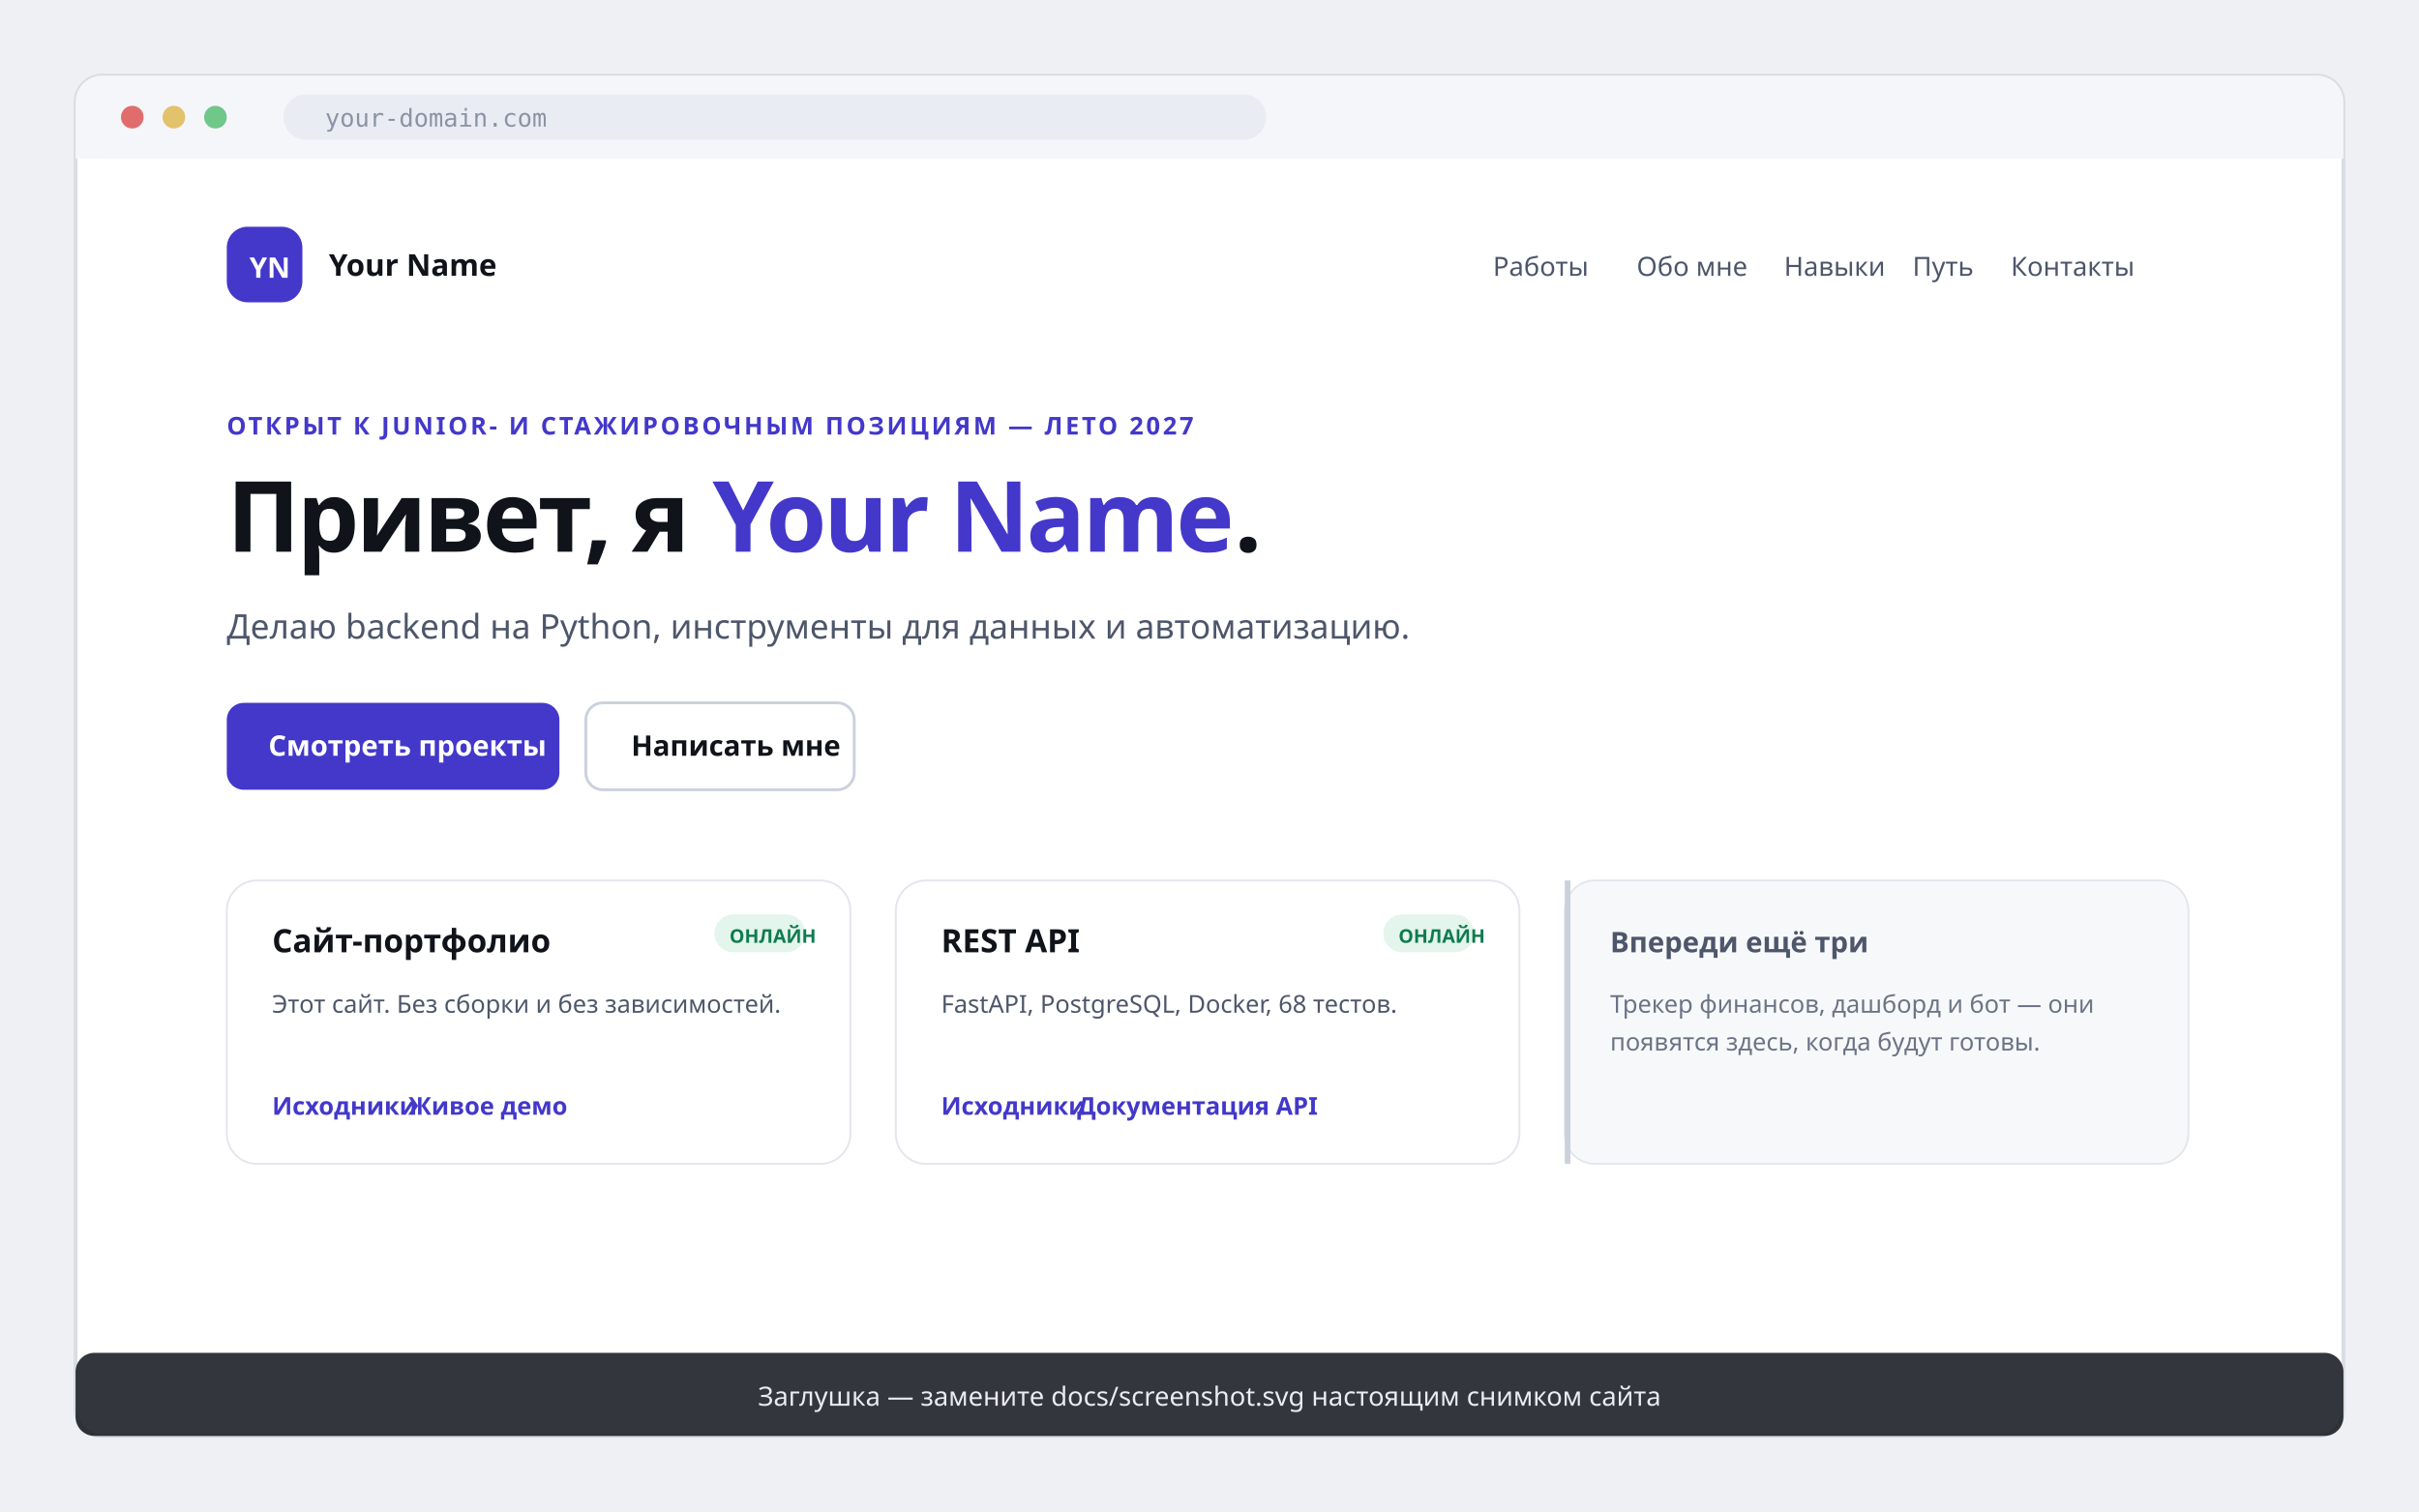
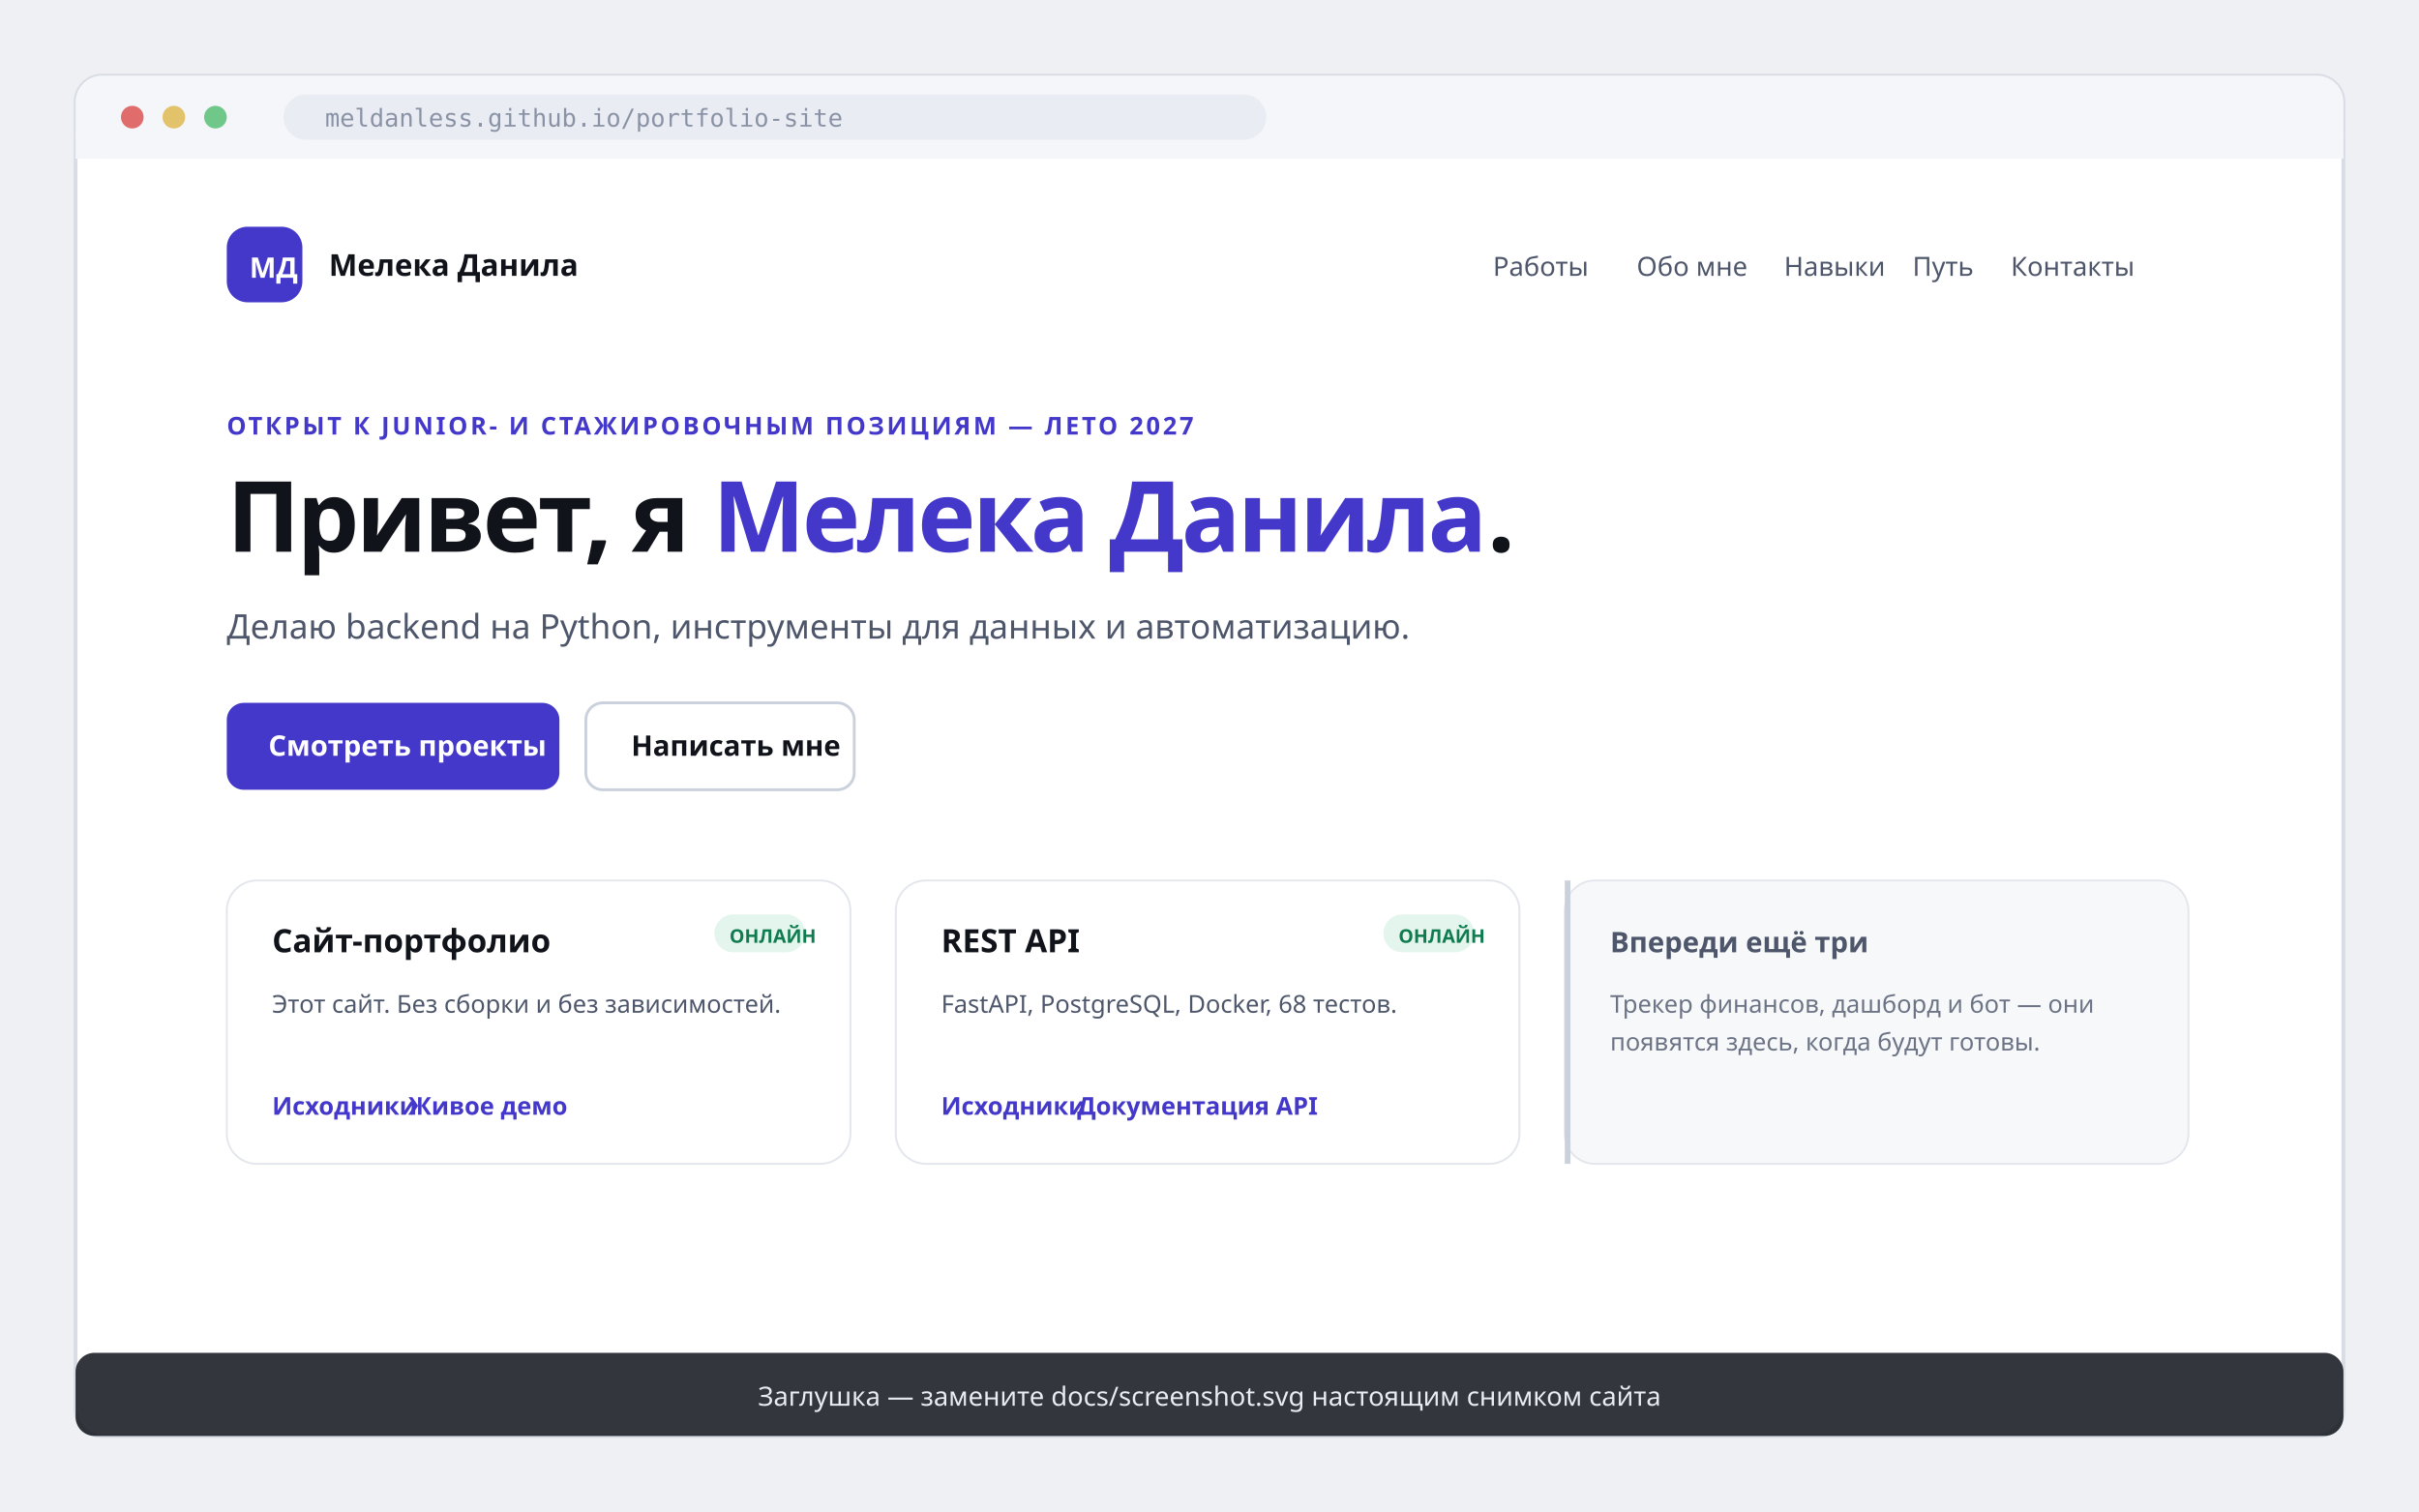
<svg xmlns="http://www.w3.org/2000/svg" viewBox="0 0 1280 800" width="1280" height="800" role="img" aria-label="Заглушка со снимком экрана сайта-портфолио">
  <rect width="1280" height="800" fill="#eef0f4" />
  <rect x="40" y="40" width="1200" height="720" rx="14" fill="#ffffff" stroke="#d8dce4" stroke-width="2" />
  <rect x="40" y="40" width="1200" height="44" rx="14" fill="#f4f6f9" />
  <rect x="40" y="70" width="1200" height="14" fill="#f4f6f9" />
  <circle cx="70" cy="62" r="6" fill="#e06c6c" />
  <circle cx="92" cy="62" r="6" fill="#e3c26c" />
  <circle cx="114" cy="62" r="6" fill="#6fc78a" />
  <rect x="150" y="50" width="520" height="24" rx="12" fill="#e9ecf2" />
-   <text x="172" y="67" fill="#8a93a6" font-family="ui-monospace, Menlo, Consolas, monospace" font-size="13">your-domain.com</text>
+   <text x="172" y="67" fill="#8a93a6" font-family="ui-monospace, Menlo, Consolas, monospace" font-size="13">meldanless.github.io/portfolio-site</text>
  <rect x="120" y="120" width="40" height="40" rx="11" fill="#4338ca" />
-   <text x="132" y="147" fill="#ffffff" font-family="ui-sans-serif, system-ui, sans-serif" font-size="15" font-weight="700">YN</text>
-   <text x="174" y="146" fill="#10131a" font-family="ui-sans-serif, system-ui, sans-serif" font-size="16" font-weight="700">Your Name</text>
+   <text x="132" y="147" fill="#ffffff" font-family="ui-sans-serif, system-ui, sans-serif" font-size="15" font-weight="700">МД</text>
+   <text x="174" y="146" fill="#10131a" font-family="ui-sans-serif, system-ui, sans-serif" font-size="16" font-weight="700">Мелека Данила</text>
  <g fill="#4d566a" font-family="ui-sans-serif, system-ui, sans-serif" font-size="14">
    <text x="790" y="146">Работы</text>
    <text x="866" y="146">Обо мне</text>
    <text x="944" y="146">Навыки</text>
    <text x="1012" y="146">Путь</text>
    <text x="1064" y="146">Контакты</text>
  </g>
  <text x="120" y="230" fill="#4338ca" font-family="ui-sans-serif, system-ui, sans-serif" font-size="13" font-weight="700" letter-spacing="1.4">ОТКРЫТ К JUNIOR- И СТАЖИРОВОЧНЫМ ПОЗИЦИЯМ — ЛЕТО 2027</text>
-   <text x="120" y="292" fill="#10131a" font-family="ui-sans-serif, system-ui, sans-serif" font-size="52" font-weight="700" letter-spacing="-1.6">Привет, я <tspan fill="#4338ca">Your Name</tspan>.</text>
+   <text x="120" y="292" fill="#10131a" font-family="ui-sans-serif, system-ui, sans-serif" font-size="52" font-weight="700" letter-spacing="-1.6">Привет, я <tspan fill="#4338ca">Мелека Данила</tspan>.</text>
  <text x="120" y="338" fill="#4d566a" font-family="ui-sans-serif, system-ui, sans-serif" font-size="18">
    Делаю backend на Python, инструменты для данных и автоматизацию.
  </text>
  <rect x="120" y="372" width="176" height="46" rx="9" fill="#4338ca" />
  <text x="142" y="400" fill="#ffffff" font-family="ui-sans-serif, system-ui, sans-serif" font-size="15" font-weight="600">Смотреть проекты</text>
  <rect x="310" y="372" width="142" height="46" rx="9" fill="#ffffff" stroke="#cbd1dc" stroke-width="1.5" />
  <text x="334" y="400" fill="#10131a" font-family="ui-sans-serif, system-ui, sans-serif" font-size="15" font-weight="600">Написать мне</text>
  <g>
    <rect x="120" y="466" width="330" height="150" rx="16" fill="#ffffff" stroke="#e3e6ec" />
    <text x="144" y="504" fill="#10131a" font-family="ui-sans-serif, system-ui, sans-serif" font-size="17" font-weight="650">Сайт-портфолио</text>
    <rect x="378" y="484" width="48" height="20" rx="10" fill="#e3f5ec" />
    <text x="386" y="499" fill="#0f7b4f" font-family="ui-sans-serif, system-ui, sans-serif" font-size="10" font-weight="700">ОНЛАЙН</text>
    <text x="144" y="536" fill="#4d566a" font-family="ui-sans-serif, system-ui, sans-serif" font-size="13">
      Этот сайт. Без сборки и без зависимостей.
    </text>
    <text x="144" y="590" fill="#4338ca" font-family="ui-sans-serif, system-ui, sans-serif" font-size="13" font-weight="600">Исходники</text>
    <text x="216" y="590" fill="#4338ca" font-family="ui-sans-serif, system-ui, sans-serif" font-size="13" font-weight="600">Живое демо</text>
  </g>
  <g>
    <rect x="474" y="466" width="330" height="150" rx="16" fill="#ffffff" stroke="#e3e6ec" />
    <text x="498" y="504" fill="#10131a" font-family="ui-sans-serif, system-ui, sans-serif" font-size="17" font-weight="650">REST API</text>
    <rect x="732" y="484" width="48" height="20" rx="10" fill="#e3f5ec" />
    <text x="740" y="499" fill="#0f7b4f" font-family="ui-sans-serif, system-ui, sans-serif" font-size="10" font-weight="700">ОНЛАЙН</text>
    <text x="498" y="536" fill="#4d566a" font-family="ui-sans-serif, system-ui, sans-serif" font-size="13">
      FastAPI, PostgreSQL, Docker, 68 тестов.
    </text>
    <text x="498" y="590" fill="#4338ca" font-family="ui-sans-serif, system-ui, sans-serif" font-size="13" font-weight="600">Исходники</text>
    <text x="570" y="590" fill="#4338ca" font-family="ui-sans-serif, system-ui, sans-serif" font-size="13" font-weight="600">Документация API</text>
  </g>
  <g>
    <rect x="828" y="466" width="330" height="150" rx="16" fill="#f7f8fa" stroke="#e3e6ec" />
    <rect x="828" y="466" width="3" height="150" fill="#cbd1dc" />
    <text x="852" y="504" fill="#4d566a" font-family="ui-sans-serif, system-ui, sans-serif" font-size="15" font-weight="650">Впереди ещё три</text>
    <text x="852" y="536" fill="#6b7385" font-family="ui-sans-serif, system-ui, sans-serif" font-size="13">
      Трекер финансов, дашборд и бот — они
    </text>
    <text x="852" y="556" fill="#6b7385" font-family="ui-sans-serif, system-ui, sans-serif" font-size="13">
      появятся здесь, когда будут готовы.
    </text>
  </g>
  <rect x="40" y="716" width="1200" height="44" rx="10" fill="#10131a" fill-opacity="0.85" />
  <text x="640" y="744" fill="#e9ecf2" text-anchor="middle" font-family="ui-sans-serif, system-ui, sans-serif" font-size="14">
    Заглушка — замените docs/screenshot.svg настоящим снимком сайта
  </text>
</svg>
